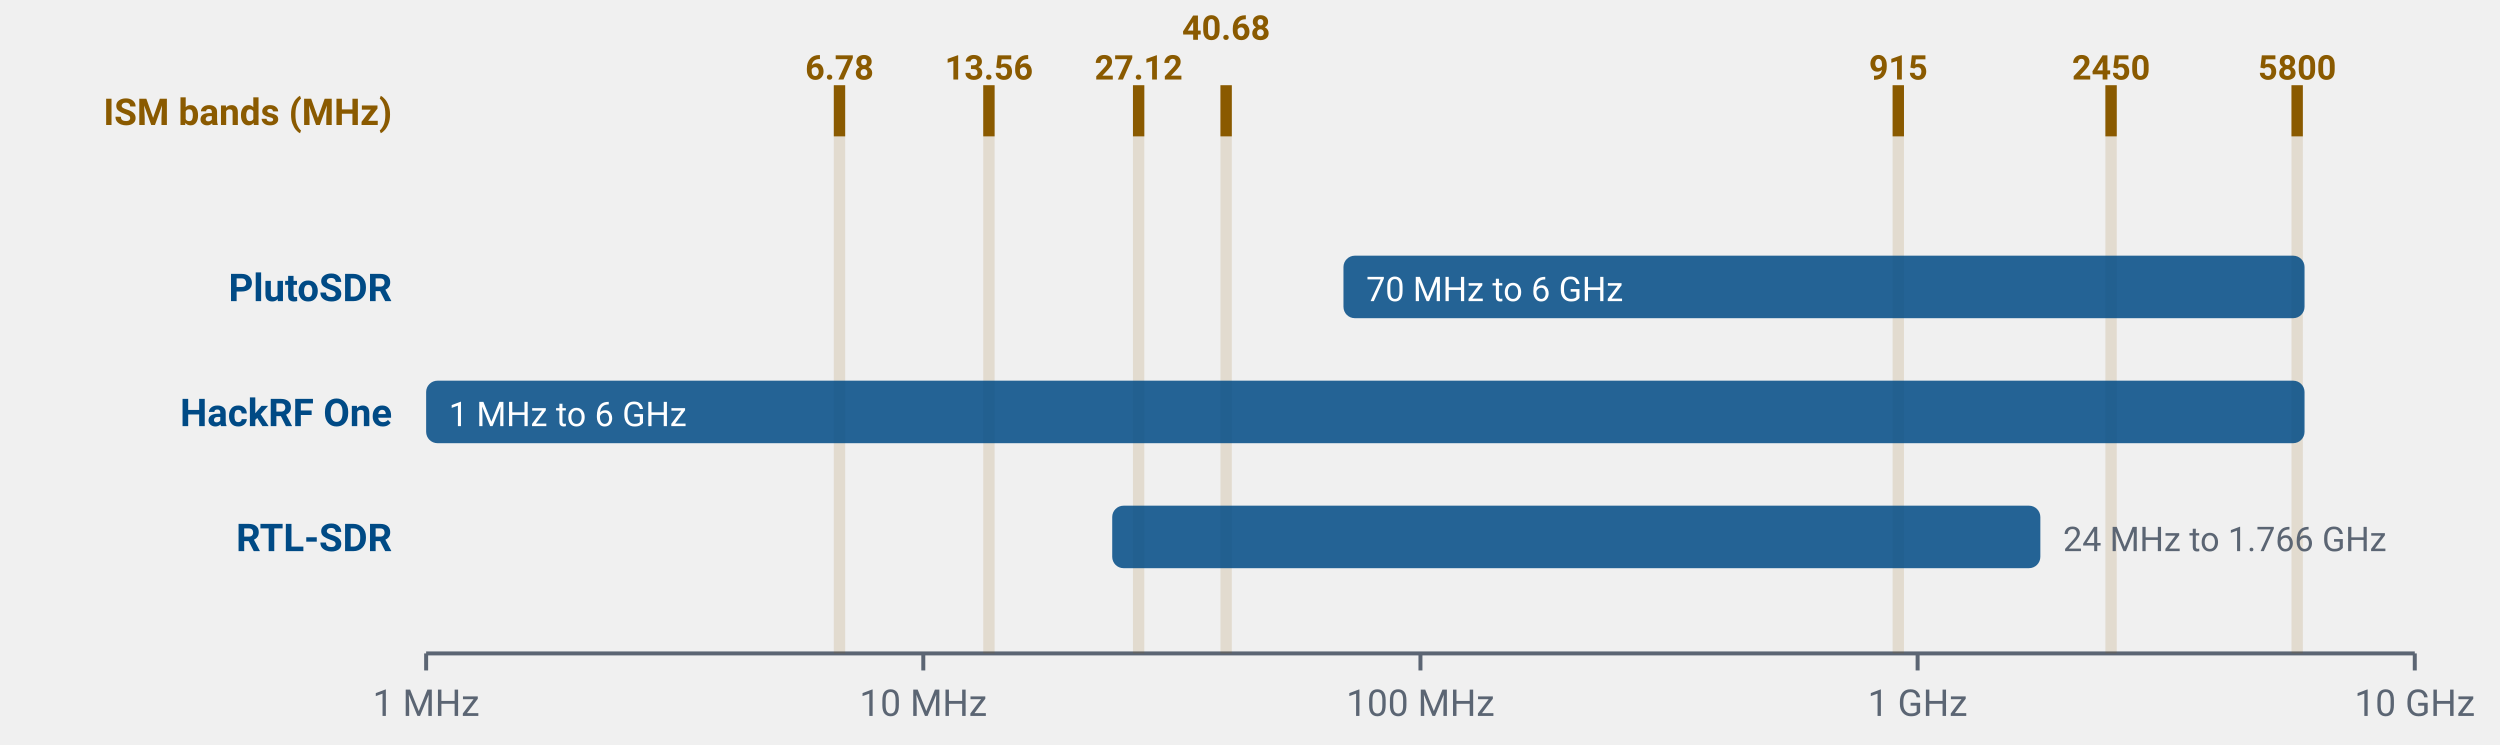
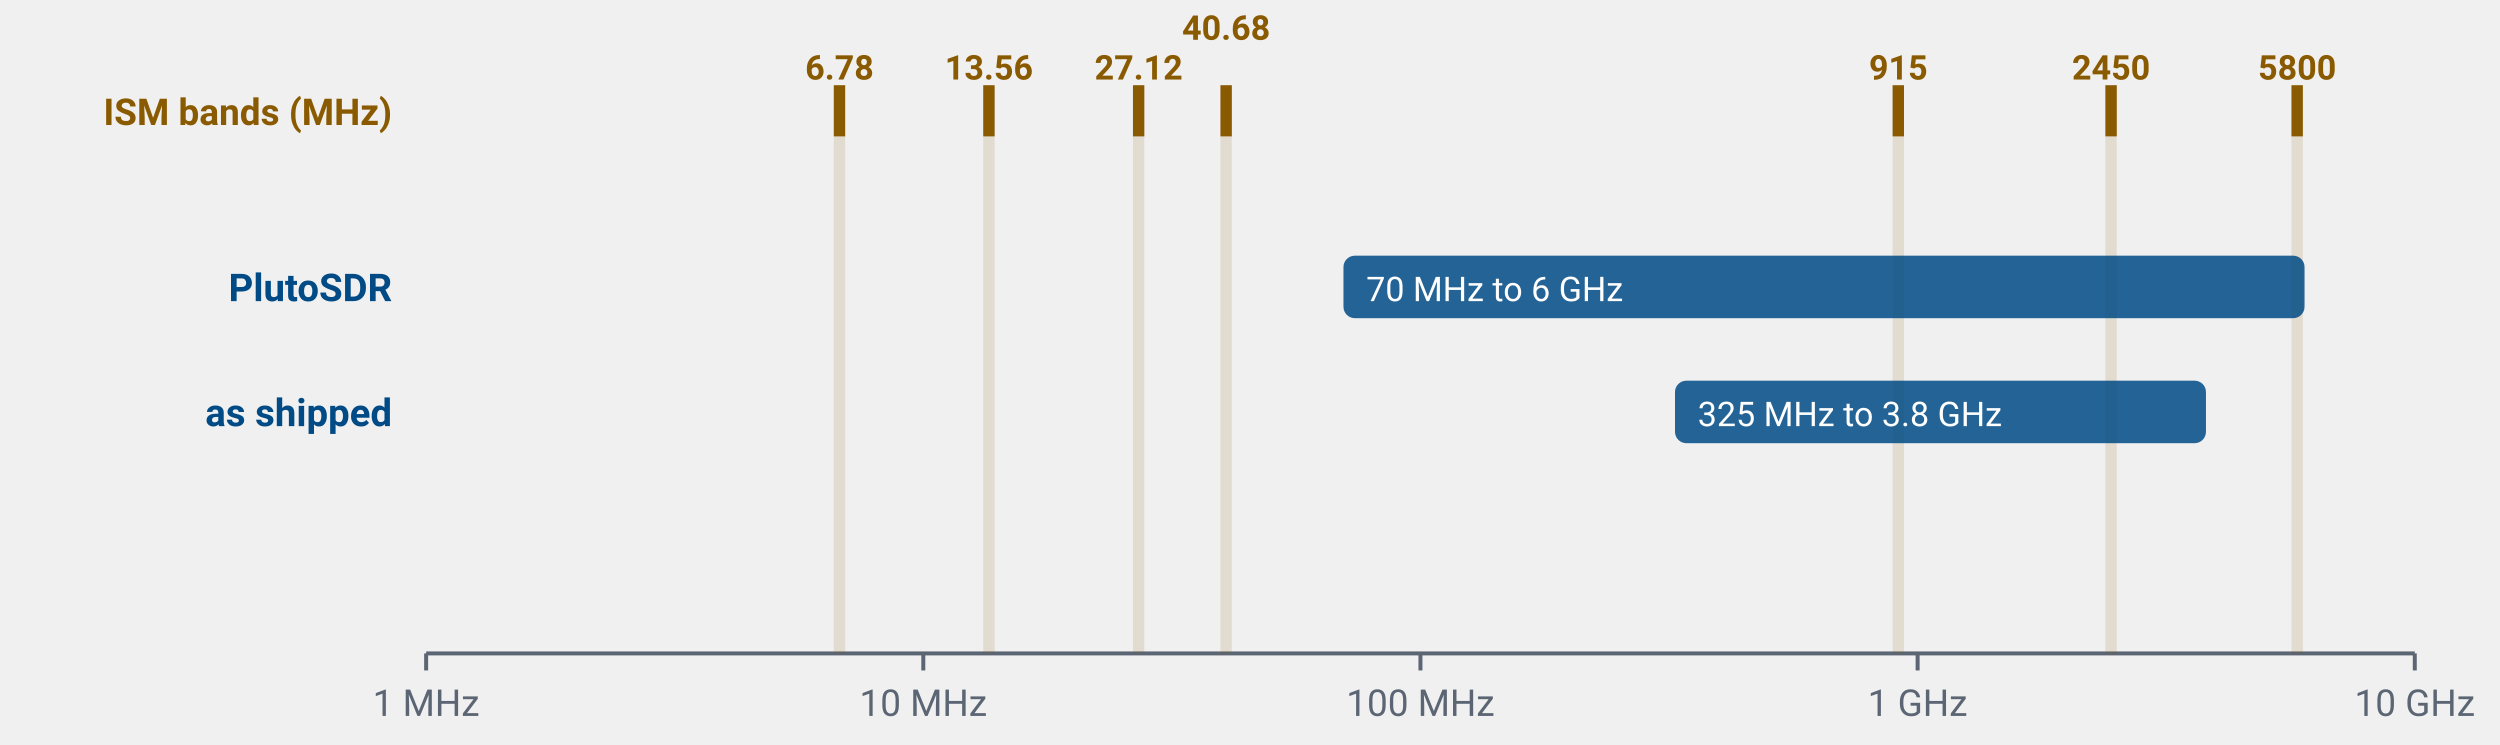
- <svg xmlns="http://www.w3.org/2000/svg" font-family="'Source Sans Pro', 'Segoe UI', Roboto, Helvetica, Arial, sans-serif" viewBox="0 0 880 262" role="img" aria-label="The US ISM bands at 6.78, 13.56, 27.12, and 40.68 MHz and at 915, 2450, and 5800 MHz on a log frequency axis, with the tuning ranges of the course PlutoSDR, 70 MHz to 6 GHz in extended-frequency mode, and of two optional radios, the HackRF One, 1 MHz to 6 GHz, and the RTL-SDR, 24 MHz to 1.766 GHz">
+ <svg xmlns="http://www.w3.org/2000/svg" font-family="'Source Sans Pro', 'Segoe UI', Roboto, Helvetica, Arial, sans-serif" viewBox="0 0 880 262" role="img" aria-label="The US ISM bands at 6.78, 13.56, 27.12, and 40.68 MHz and at 915, 2450, and 5800 MHz on a log frequency axis, with the tuning range of the course PlutoSDR, 70 MHz to 6 GHz in extended-frequency mode, and 325 MHz to 3.8 GHz as shipped">
  <line x1="150" y1="230" x2="850" y2="230" stroke="#5b6573" stroke-width="1.4" />
  <line x1="150.0" y1="230" x2="150.0" y2="236" stroke="#5b6573" stroke-width="1.4" />
  <text x="150.0" y="252" font-size="13" fill="#5b6573" text-anchor="middle">1 MHz</text>
  <line x1="325.0" y1="230" x2="325.0" y2="236" stroke="#5b6573" stroke-width="1.4" />
  <text x="325.0" y="252" font-size="13" fill="#5b6573" text-anchor="middle">10 MHz</text>
  <line x1="500.0" y1="230" x2="500.0" y2="236" stroke="#5b6573" stroke-width="1.4" />
  <text x="500.0" y="252" font-size="13" fill="#5b6573" text-anchor="middle">100 MHz</text>
  <line x1="675.0" y1="230" x2="675.0" y2="236" stroke="#5b6573" stroke-width="1.4" />
  <text x="675.0" y="252" font-size="13" fill="#5b6573" text-anchor="middle">1 GHz</text>
  <line x1="850.0" y1="230" x2="850.0" y2="236" stroke="#5b6573" stroke-width="1.4" />
  <text x="850.0" y="252" font-size="13" fill="#5b6573" text-anchor="middle">10 GHz</text>
  <text x="138" y="44" font-size="13" font-weight="700" fill="#8a5a00" text-anchor="end">ISM bands (MHz)</text>
  <rect x="293.5" y="30" width="4.0" height="200" fill="#8a5a00" opacity="0.14" />
  <rect x="293.5" y="30" width="4.0" height="18" fill="#8a5a00" />
  <text x="295.5" y="28" font-size="12" font-weight="700" fill="#8a5a00" text-anchor="middle">6.78</text>
  <rect x="346.1" y="30" width="4.0" height="200" fill="#8a5a00" opacity="0.14" />
  <rect x="346.1" y="30" width="4.0" height="18" fill="#8a5a00" />
  <text x="348.1" y="28" font-size="12" font-weight="700" fill="#8a5a00" text-anchor="middle">13.56</text>
  <rect x="398.8" y="30" width="4.0" height="200" fill="#8a5a00" opacity="0.14" />
  <rect x="398.8" y="30" width="4.0" height="18" fill="#8a5a00" />
  <text x="400.8" y="28" font-size="12" font-weight="700" fill="#8a5a00" text-anchor="middle">27.12</text>
  <rect x="429.6" y="30" width="4.0" height="200" fill="#8a5a00" opacity="0.14" />
  <rect x="429.6" y="30" width="4.0" height="18" fill="#8a5a00" />
  <text x="431.6" y="14" font-size="12" font-weight="700" fill="#8a5a00" text-anchor="middle">40.68</text>
  <rect x="666.2" y="30" width="4.0" height="200" fill="#8a5a00" opacity="0.14" />
  <rect x="666.2" y="30" width="4.0" height="18" fill="#8a5a00" />
  <text x="668.2" y="28" font-size="12" font-weight="700" fill="#8a5a00" text-anchor="middle">915</text>
  <rect x="741.1" y="30" width="4.0" height="200" fill="#8a5a00" opacity="0.14" />
  <rect x="741.1" y="30" width="4.0" height="18" fill="#8a5a00" />
  <text x="743.1" y="28" font-size="12" font-weight="700" fill="#8a5a00" text-anchor="middle">2450</text>
  <rect x="806.6" y="30" width="4.0" height="200" fill="#8a5a00" opacity="0.14" />
  <rect x="806.6" y="30" width="4.0" height="18" fill="#8a5a00" />
  <text x="808.6" y="28" font-size="12" font-weight="700" fill="#8a5a00" text-anchor="middle">5800</text>
  <rect x="472.9" y="90" width="338.3" height="22" rx="4" fill="#004a85" opacity="0.85" />
  <text x="138" y="106" font-size="13.5" font-weight="700" fill="#004a85" text-anchor="end">PlutoSDR</text>
  <text x="480.9" y="106" font-size="12" fill="#fff">70 MHz to 6 GHz</text>
-   <rect x="150.0" y="134" width="661.2" height="22" rx="4" fill="#004a85" opacity="0.85" />
-   <text x="138" y="150" font-size="13.5" font-weight="700" fill="#004a85" text-anchor="end">HackRF One</text>
-   <text x="158.0" y="150" font-size="12" fill="#fff">1 MHz to 6 GHz</text>
-   <rect x="391.5" y="178" width="326.7" height="22" rx="4" fill="#004a85" opacity="0.85" />
-   <text x="138" y="194" font-size="13.5" font-weight="700" fill="#004a85" text-anchor="end">RTL-SDR</text>
-   <text x="726.2" y="194" font-size="12" fill="#5b6573">24 MHz to 1.766 GHz</text>
+   <rect x="589.6" y="134" width="186.9" height="22" rx="4" fill="#004a85" opacity="0.85" />
+   <text x="138" y="150" font-size="13.5" font-weight="700" fill="#004a85" text-anchor="end">as shipped</text>
+   <text x="597.6" y="150" font-size="12" fill="#fff">325 MHz to 3.8 GHz</text>
</svg>
